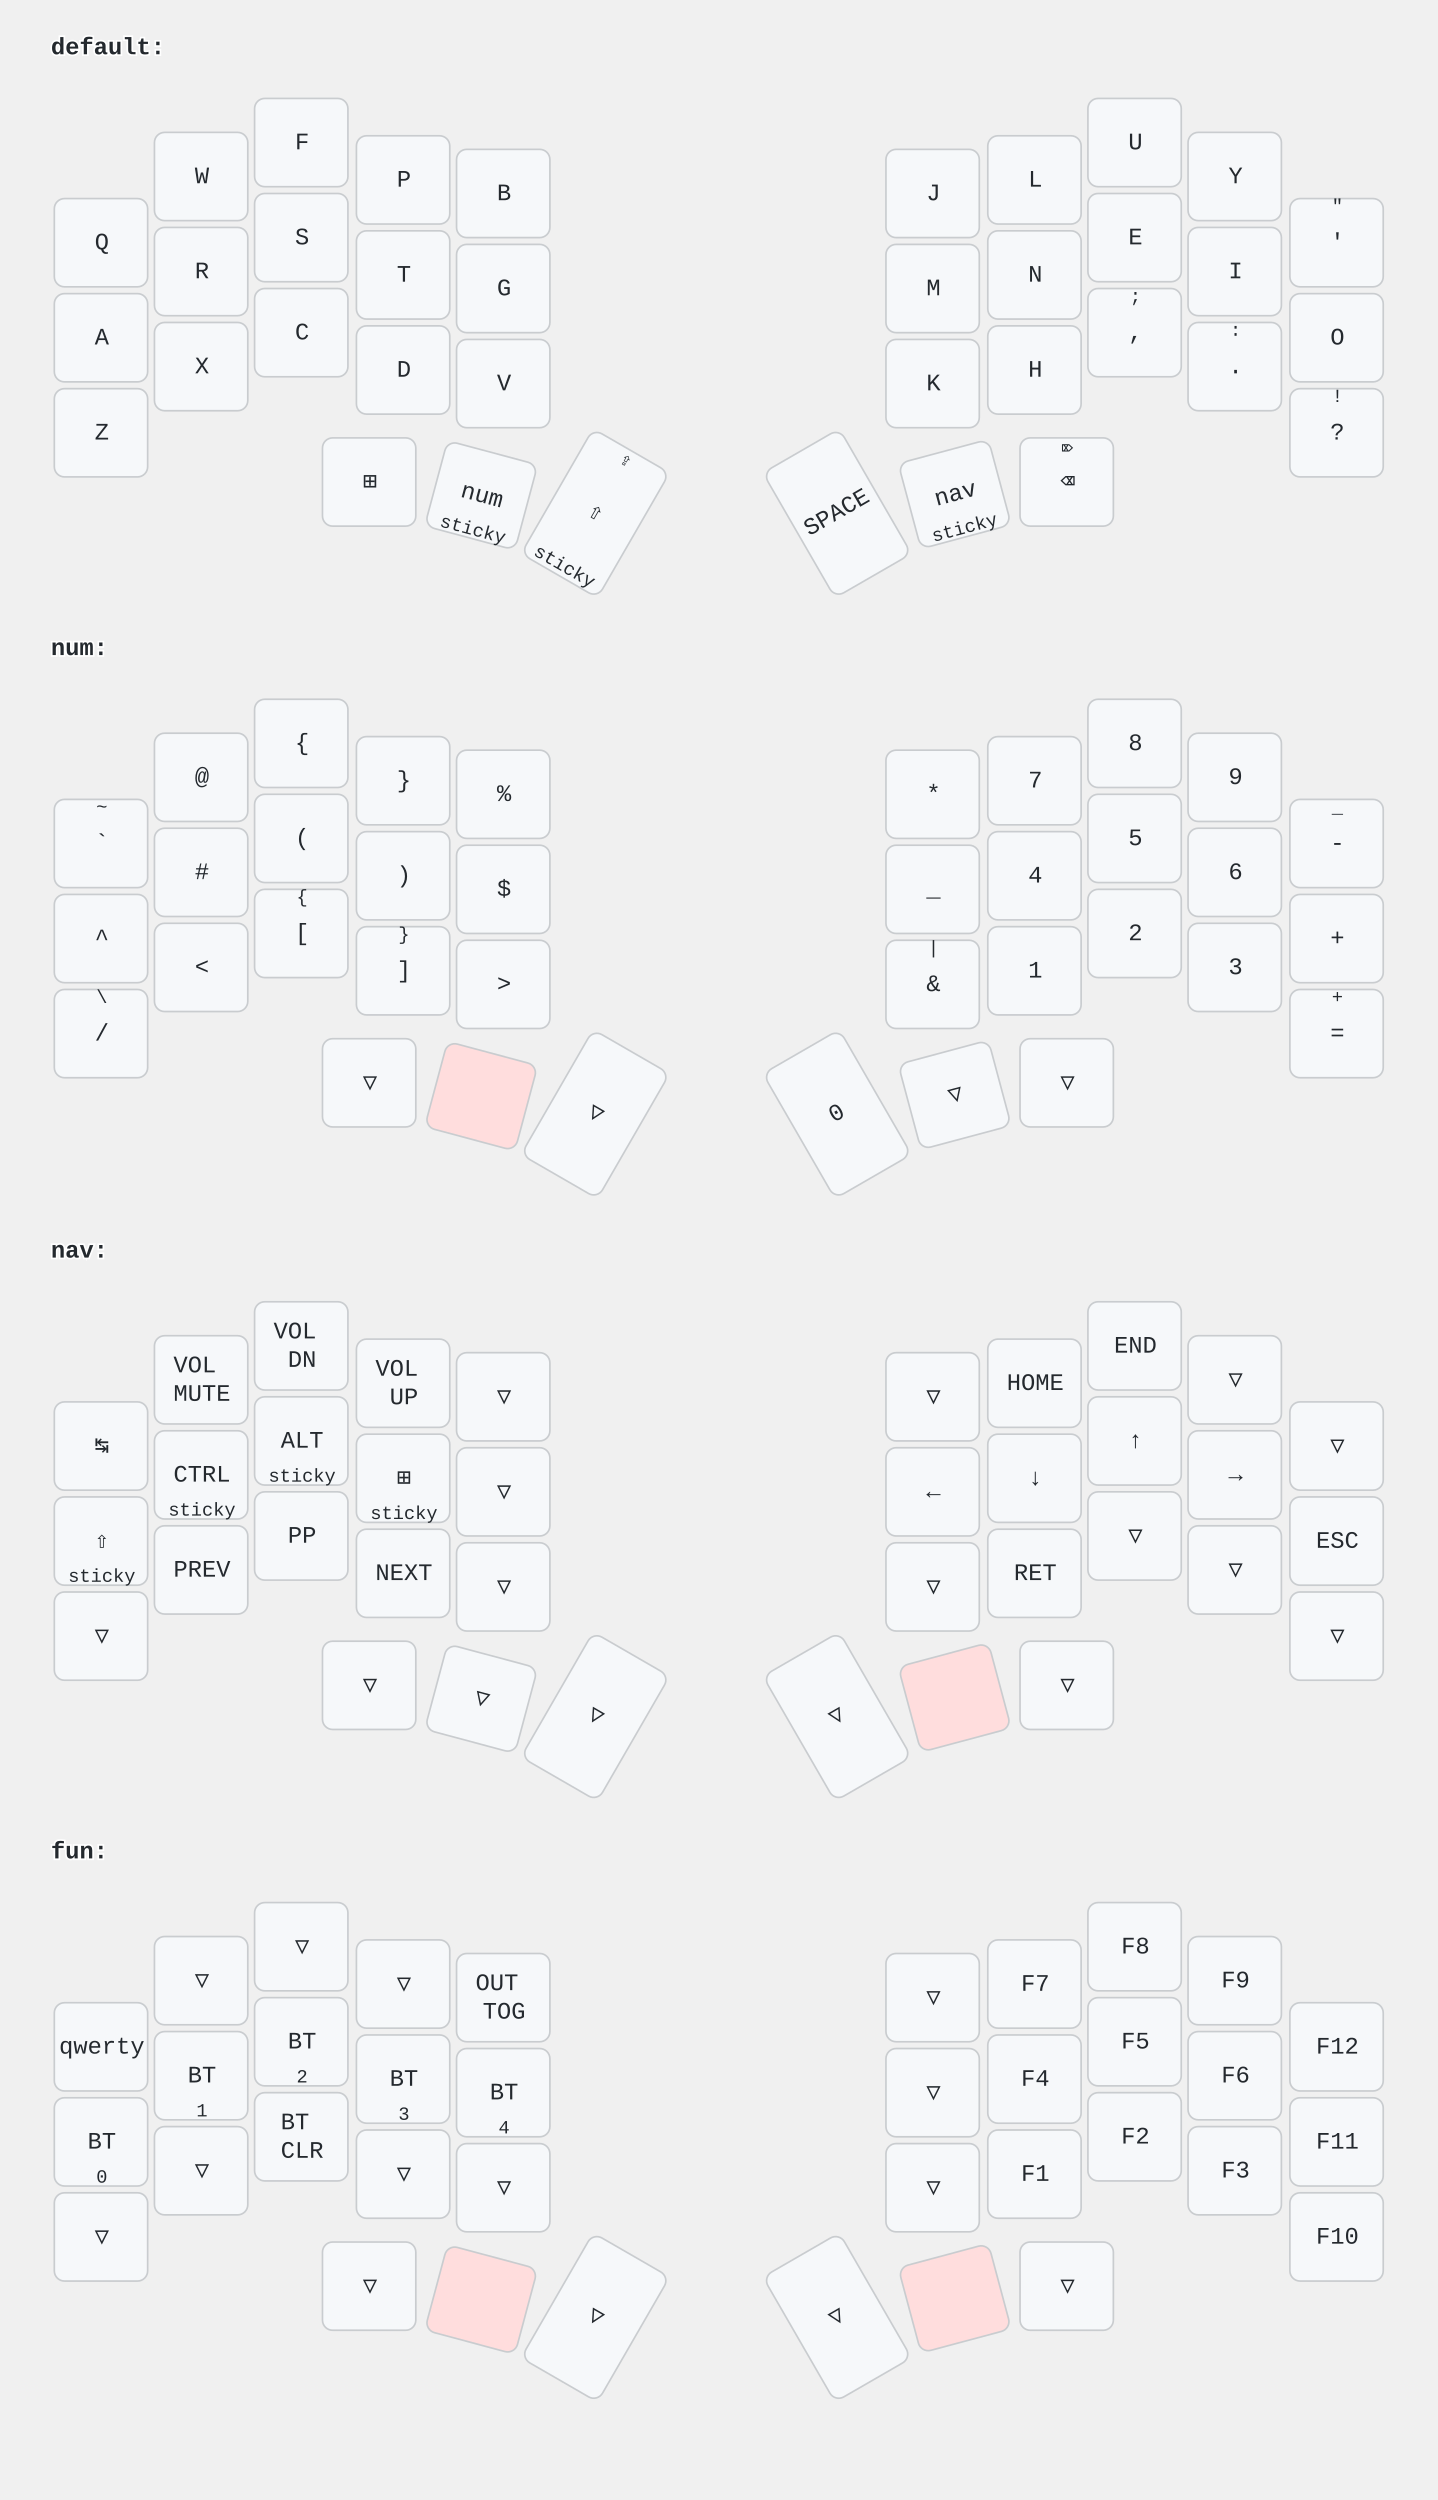
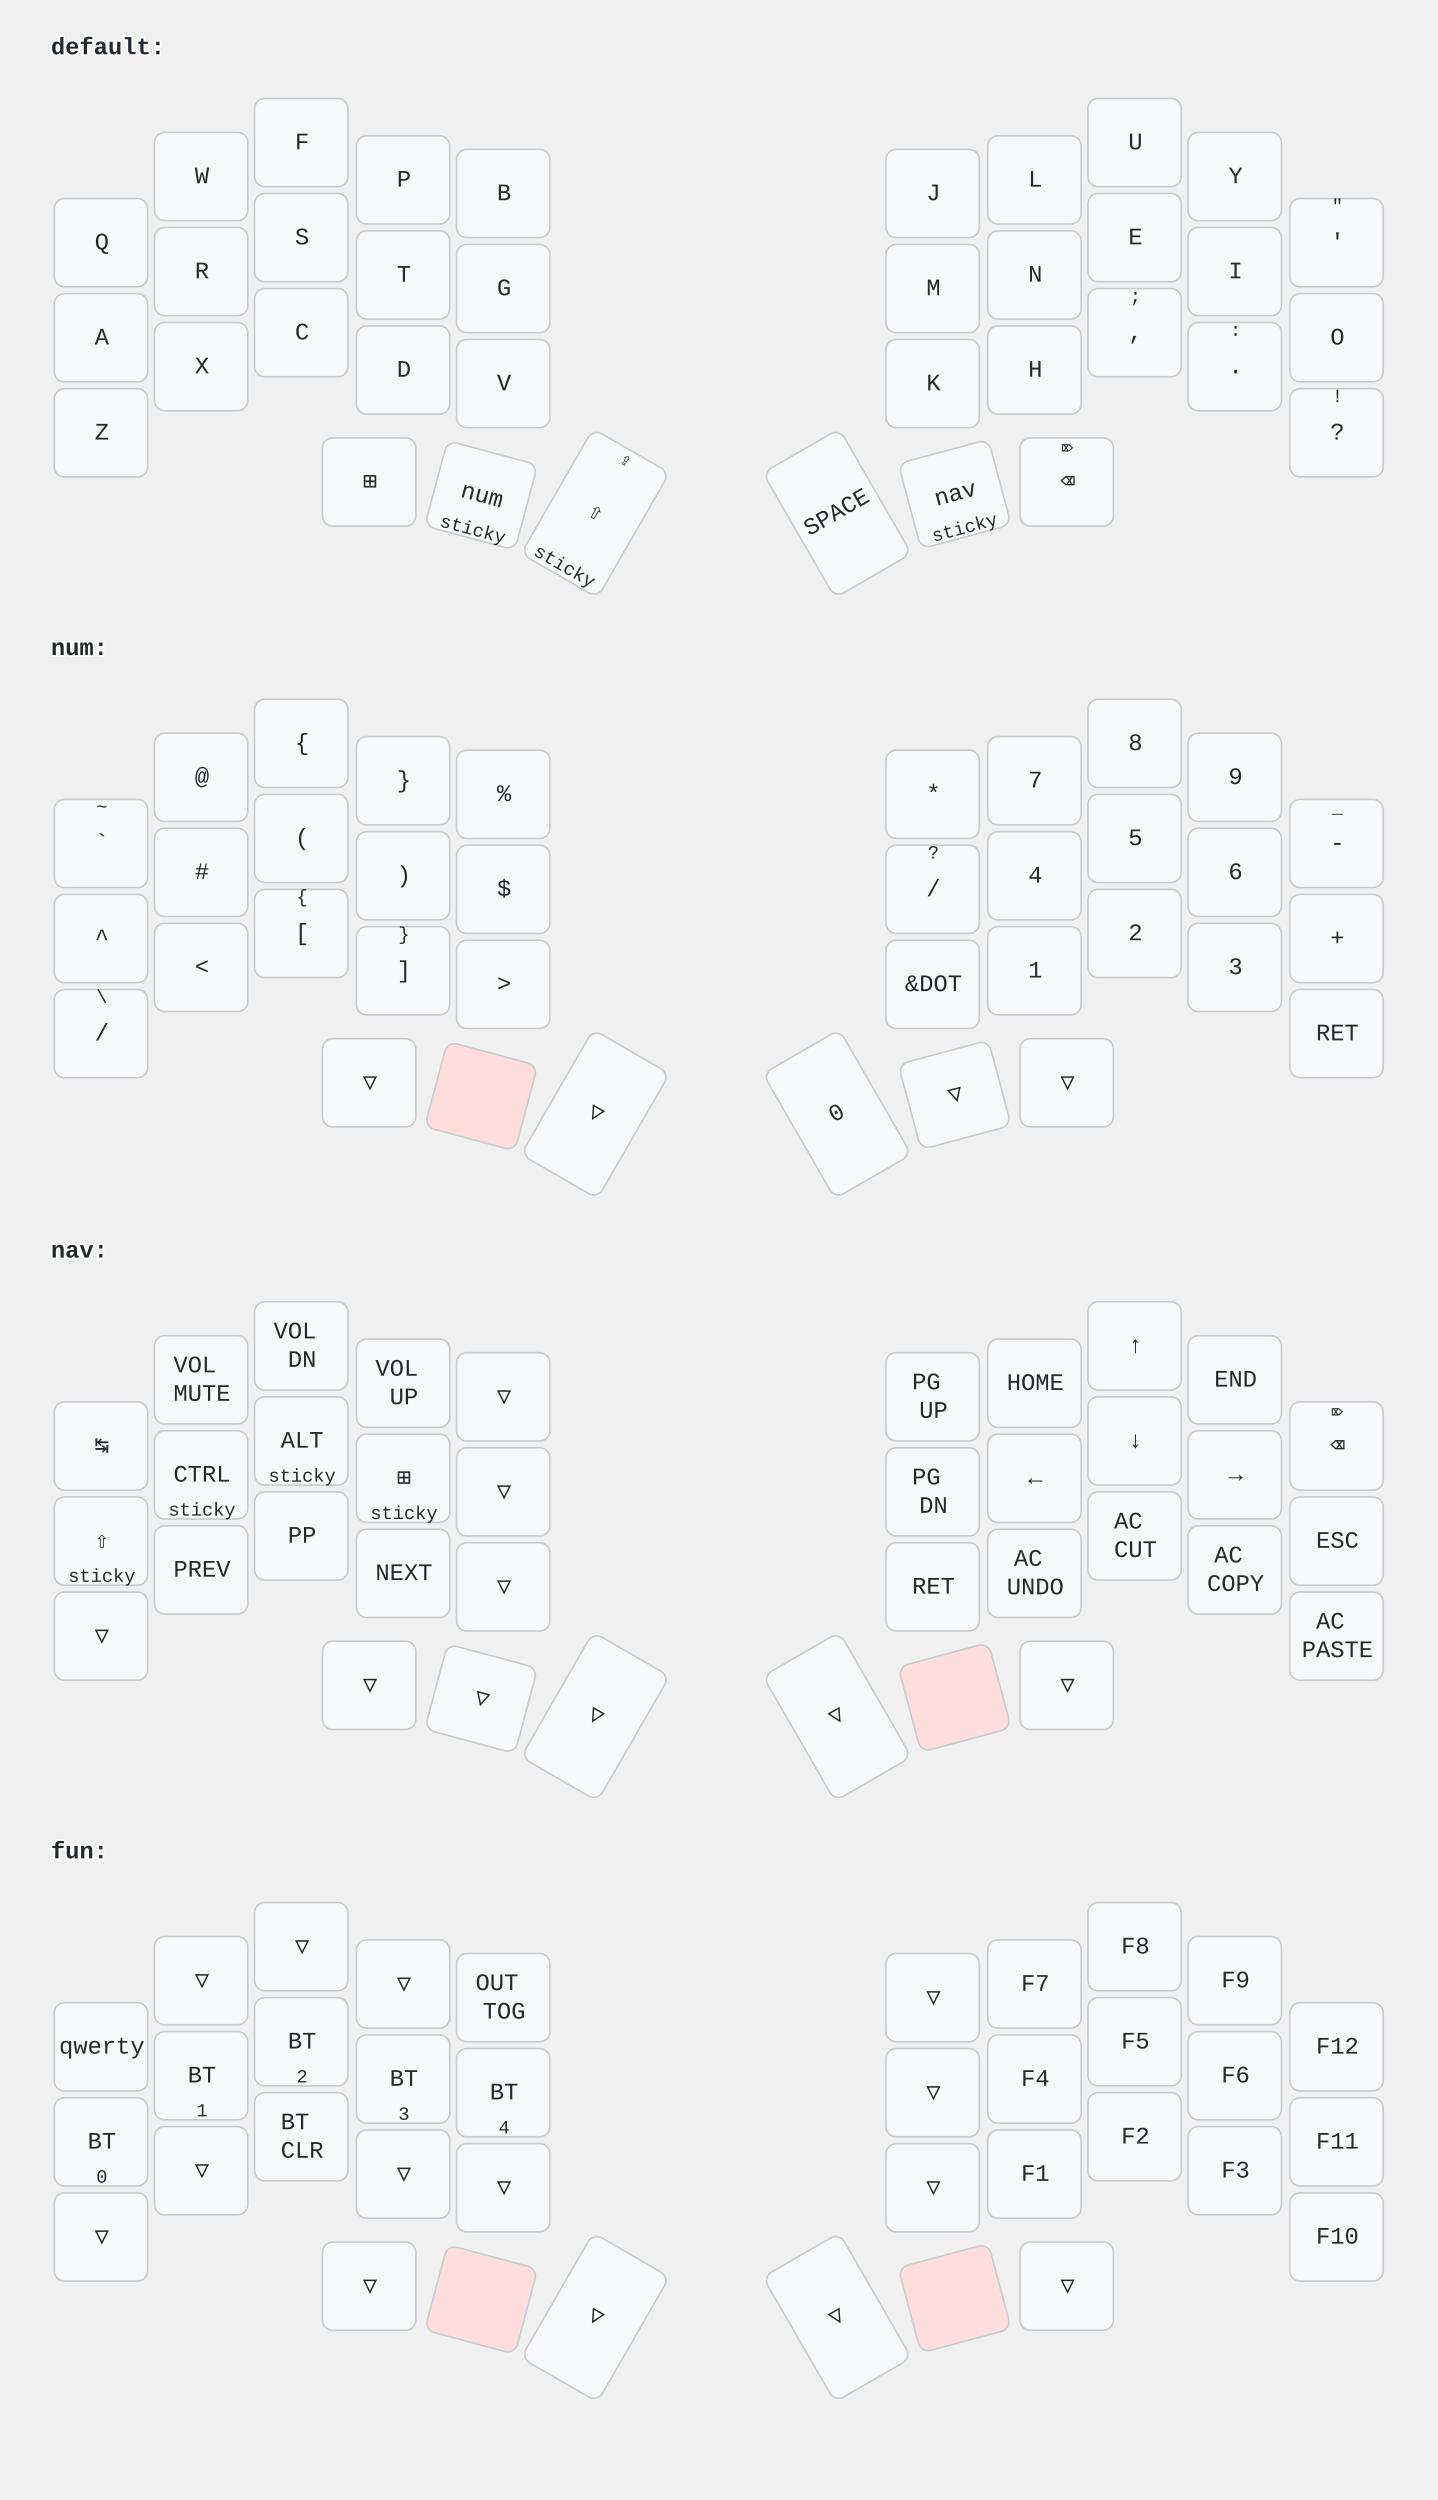
<svg xmlns="http://www.w3.org/2000/svg" width="847" height="1473" viewBox="0 0 847 1473" class="keymap">
  <style>/* font and background color specifications */
svg {
    font-family: SFMono-Regular,Consolas,Liberation Mono,Menlo,monospace;
    font-size: 14px;
    font-kerning: normal;
    text-rendering: optimizeLegibility;
    fill: #24292e;
}

/* default key styling */
rect {
    fill: #f6f8fa;
    stroke: #c9cccf;
    stroke-width: 1;
}

/* color accent for combo boxes */
rect.combo {
    fill: #cdf;
}

/* color accent for held keys */
rect.held, rect.combo.held {
    fill: #fdd;
}

/* color accent for ghost (optional) keys */
rect.ghost, rect.combo.ghost {
    fill: #ddd;
}

text {
    text-anchor: middle;
    dominant-baseline: middle;
}

/* styling for layer labels */
text.label {
    font-weight: bold;
    text-anchor: start;
    stroke: white;
    stroke-width: 2;
    paint-order: stroke;
}

/* styling for combo tap, and key hold/shifted label text */
text.combo, text.hold, text.shifted {
    font-size: 11px;
}

text.hold {
    text-anchor: middle;
    dominant-baseline: auto;
}

text.shifted {
    text-anchor: middle;
    dominant-baseline: hanging;
}

/* styling for hold/shifted label text in combo box */
text.combo.hold, text.combo.shifted {
    font-size: 8px;
}

/* styling for combo dendrons */
path {
    stroke-width: 1;
    stroke: gray;
    fill: none;
}
</style>
  <g transform="translate(30, 0)" class="layer-default">
    <text x="0" y="28" class="label">default:</text>
    <g transform="translate(0, 56)">
      <g transform="translate(30, 87)" class="key keypos-0">
        <rect rx="6" ry="6" x="-28" y="-26" width="55" height="52" class="key" />
        <text x="0" y="0" class="key tap">Q</text>
      </g>
      <g transform="translate(89, 48)" class="key keypos-1">
        <rect rx="6" ry="6" x="-28" y="-26" width="55" height="52" class="key" />
        <text x="0" y="0" class="key tap">W</text>
      </g>
      <g transform="translate(148, 28)" class="key keypos-2">
        <rect rx="6" ry="6" x="-28" y="-26" width="55" height="52" class="key" />
        <text x="0" y="0" class="key tap">F</text>
      </g>
      <g transform="translate(208, 50)" class="key keypos-3">
        <rect rx="6" ry="6" x="-28" y="-26" width="55" height="52" class="key" />
        <text x="0" y="0" class="key tap">P</text>
      </g>
      <g transform="translate(267, 58)" class="key keypos-4">
        <rect rx="6" ry="6" x="-28" y="-26" width="55" height="52" class="key" />
        <text x="0" y="0" class="key tap">B</text>
      </g>
      <g transform="translate(520, 58)" class="key keypos-5">
        <rect rx="6" ry="6" x="-28" y="-26" width="55" height="52" class="key" />
        <text x="0" y="0" class="key tap">J</text>
      </g>
      <g transform="translate(580, 50)" class="key keypos-6">
        <rect rx="6" ry="6" x="-28" y="-26" width="55" height="52" class="key" />
        <text x="0" y="0" class="key tap">L</text>
      </g>
      <g transform="translate(639, 28)" class="key keypos-7">
        <rect rx="6" ry="6" x="-28" y="-26" width="55" height="52" class="key" />
        <text x="0" y="0" class="key tap">U</text>
      </g>
      <g transform="translate(698, 48)" class="key keypos-8">
        <rect rx="6" ry="6" x="-28" y="-26" width="55" height="52" class="key" />
        <text x="0" y="0" class="key tap">Y</text>
      </g>
      <g transform="translate(758, 87)" class="key keypos-9">
        <rect rx="6" ry="6" x="-28" y="-26" width="55" height="52" class="key" />
        <text x="0" y="0" class="key tap">'</text>
        <text x="0" y="-24" class="key shifted">"</text>
      </g>
      <g transform="translate(30, 143)" class="key keypos-10">
        <rect rx="6" ry="6" x="-28" y="-26" width="55" height="52" class="key" />
        <text x="0" y="0" class="key tap">A</text>
      </g>
      <g transform="translate(89, 104)" class="key keypos-11">
        <rect rx="6" ry="6" x="-28" y="-26" width="55" height="52" class="key" />
        <text x="0" y="0" class="key tap">R</text>
      </g>
      <g transform="translate(148, 84)" class="key keypos-12">
        <rect rx="6" ry="6" x="-28" y="-26" width="55" height="52" class="key" />
        <text x="0" y="0" class="key tap">S</text>
      </g>
      <g transform="translate(208, 106)" class="key keypos-13">
        <rect rx="6" ry="6" x="-28" y="-26" width="55" height="52" class="key" />
        <text x="0" y="0" class="key tap">T</text>
      </g>
      <g transform="translate(267, 114)" class="key keypos-14">
        <rect rx="6" ry="6" x="-28" y="-26" width="55" height="52" class="key" />
        <text x="0" y="0" class="key tap">G</text>
      </g>
      <g transform="translate(520, 114)" class="key keypos-15">
        <rect rx="6" ry="6" x="-28" y="-26" width="55" height="52" class="key" />
        <text x="0" y="0" class="key tap">M</text>
      </g>
      <g transform="translate(580, 106)" class="key keypos-16">
        <rect rx="6" ry="6" x="-28" y="-26" width="55" height="52" class="key" />
        <text x="0" y="0" class="key tap">N</text>
      </g>
      <g transform="translate(639, 84)" class="key keypos-17">
        <rect rx="6" ry="6" x="-28" y="-26" width="55" height="52" class="key" />
        <text x="0" y="0" class="key tap">E</text>
      </g>
      <g transform="translate(698, 104)" class="key keypos-18">
        <rect rx="6" ry="6" x="-28" y="-26" width="55" height="52" class="key" />
        <text x="0" y="0" class="key tap">I</text>
      </g>
      <g transform="translate(758, 143)" class="key keypos-19">
        <rect rx="6" ry="6" x="-28" y="-26" width="55" height="52" class="key" />
        <text x="0" y="0" class="key tap">O</text>
      </g>
      <g transform="translate(30, 199)" class="key keypos-20">
        <rect rx="6" ry="6" x="-28" y="-26" width="55" height="52" class="key" />
        <text x="0" y="0" class="key tap">Z</text>
      </g>
      <g transform="translate(89, 160)" class="key keypos-21">
        <rect rx="6" ry="6" x="-28" y="-26" width="55" height="52" class="key" />
        <text x="0" y="0" class="key tap">X</text>
      </g>
      <g transform="translate(148, 140)" class="key keypos-22">
        <rect rx="6" ry="6" x="-28" y="-26" width="55" height="52" class="key" />
        <text x="0" y="0" class="key tap">C</text>
      </g>
      <g transform="translate(208, 162)" class="key keypos-23">
        <rect rx="6" ry="6" x="-28" y="-26" width="55" height="52" class="key" />
        <text x="0" y="0" class="key tap">D</text>
      </g>
      <g transform="translate(267, 170)" class="key keypos-24">
        <rect rx="6" ry="6" x="-28" y="-26" width="55" height="52" class="key" />
        <text x="0" y="0" class="key tap">V</text>
      </g>
      <g transform="translate(520, 170)" class="key keypos-25">
        <rect rx="6" ry="6" x="-28" y="-26" width="55" height="52" class="key" />
        <text x="0" y="0" class="key tap">K</text>
      </g>
      <g transform="translate(580, 162)" class="key keypos-26">
        <rect rx="6" ry="6" x="-28" y="-26" width="55" height="52" class="key" />
        <text x="0" y="0" class="key tap">H</text>
      </g>
      <g transform="translate(639, 140)" class="key keypos-27">
        <rect rx="6" ry="6" x="-28" y="-26" width="55" height="52" class="key" />
        <text x="0" y="0" class="key tap">,</text>
        <text x="0" y="-24" class="key shifted">;</text>
      </g>
      <g transform="translate(698, 160)" class="key keypos-28">
        <rect rx="6" ry="6" x="-28" y="-26" width="55" height="52" class="key" />
        <text x="0" y="0" class="key tap">.</text>
        <text x="0" y="-24" class="key shifted">:</text>
      </g>
      <g transform="translate(758, 199)" class="key keypos-29">
        <rect rx="6" ry="6" x="-28" y="-26" width="55" height="52" class="key" />
        <text x="0" y="0" class="key tap">?</text>
        <text x="0" y="-24" class="key shifted">!</text>
      </g>
      <g transform="translate(188, 228)" class="key keypos-30">
        <rect rx="6" ry="6" x="-28" y="-26" width="55" height="52" class="key" />
        <text x="0" y="0" class="key tap">⊞</text>
      </g>
      <g transform="translate(254, 236) rotate(15.0)" class="key keypos-31">
        <rect rx="6" ry="6" x="-28" y="-26" width="55" height="52" class="key" />
        <text x="0" y="0" class="key tap">num</text>
        <text x="0" y="24" class="key hold">sticky</text>
      </g>
      <g transform="translate(321, 246) rotate(30.0)" class="key keypos-32">
        <rect rx="6" ry="6" x="-26" y="-42" width="52" height="85" class="key" />
        <text x="0" y="0" class="key tap">⇧</text>
        <text x="0" y="40" class="key hold">sticky</text>
        <text x="0" y="-40" class="key shifted">⇪</text>
      </g>
      <g transform="translate(463, 246) rotate(-30.0)" class="key keypos-33">
        <rect rx="6" ry="6" x="-26" y="-42" width="52" height="85" class="key" />
        <text x="0" y="0" class="key tap">SPACE</text>
      </g>
      <g transform="translate(533, 235) rotate(-15.0)" class="key keypos-34">
        <rect rx="6" ry="6" x="-28" y="-26" width="55" height="52" class="key" />
        <text x="0" y="0" class="key tap">nav</text>
        <text x="0" y="24" class="key hold">sticky</text>
      </g>
      <g transform="translate(599, 228)" class="key keypos-35">
        <rect rx="6" ry="6" x="-28" y="-26" width="55" height="52" class="key" />
        <text x="0" y="0" class="key tap">⌫</text>
        <text x="0" y="-24" class="key shifted">⌦</text>
      </g>
    </g>
  </g>
  <g transform="translate(30, 354)" class="layer-num">
    <text x="0" y="28" class="label">num:</text>
    <g transform="translate(0, 56)">
      <g transform="translate(30, 87)" class="key keypos-0">
        <rect rx="6" ry="6" x="-28" y="-26" width="55" height="52" class="key" />
        <text x="0" y="0" class="key tap">`</text>
        <text x="0" y="-24" class="key shifted">~</text>
      </g>
      <g transform="translate(89, 48)" class="key keypos-1">
        <rect rx="6" ry="6" x="-28" y="-26" width="55" height="52" class="key" />
        <text x="0" y="0" class="key tap">@</text>
      </g>
      <g transform="translate(148, 28)" class="key keypos-2">
        <rect rx="6" ry="6" x="-28" y="-26" width="55" height="52" class="key" />
        <text x="0" y="0" class="key tap">{</text>
      </g>
      <g transform="translate(208, 50)" class="key keypos-3">
        <rect rx="6" ry="6" x="-28" y="-26" width="55" height="52" class="key" />
        <text x="0" y="0" class="key tap">}</text>
      </g>
      <g transform="translate(267, 58)" class="key keypos-4">
        <rect rx="6" ry="6" x="-28" y="-26" width="55" height="52" class="key" />
        <text x="0" y="0" class="key tap">%</text>
      </g>
      <g transform="translate(520, 58)" class="key keypos-5">
        <rect rx="6" ry="6" x="-28" y="-26" width="55" height="52" class="key" />
        <text x="0" y="0" class="key tap">*</text>
      </g>
      <g transform="translate(580, 50)" class="key keypos-6">
        <rect rx="6" ry="6" x="-28" y="-26" width="55" height="52" class="key" />
        <text x="0" y="0" class="key tap">7</text>
      </g>
      <g transform="translate(639, 28)" class="key keypos-7">
        <rect rx="6" ry="6" x="-28" y="-26" width="55" height="52" class="key" />
        <text x="0" y="0" class="key tap">8</text>
      </g>
      <g transform="translate(698, 48)" class="key keypos-8">
        <rect rx="6" ry="6" x="-28" y="-26" width="55" height="52" class="key" />
        <text x="0" y="0" class="key tap">9</text>
      </g>
      <g transform="translate(758, 87)" class="key keypos-9">
        <rect rx="6" ry="6" x="-28" y="-26" width="55" height="52" class="key" />
        <text x="0" y="0" class="key tap">-</text>
        <text x="0" y="-24" class="key shifted">_</text>
      </g>
      <g transform="translate(30, 143)" class="key keypos-10">
        <rect rx="6" ry="6" x="-28" y="-26" width="55" height="52" class="key" />
        <text x="0" y="0" class="key tap">^</text>
      </g>
      <g transform="translate(89, 104)" class="key keypos-11">
        <rect rx="6" ry="6" x="-28" y="-26" width="55" height="52" class="key" />
        <text x="0" y="0" class="key tap">#</text>
      </g>
      <g transform="translate(148, 84)" class="key keypos-12">
        <rect rx="6" ry="6" x="-28" y="-26" width="55" height="52" class="key" />
        <text x="0" y="0" class="key tap">(</text>
      </g>
      <g transform="translate(208, 106)" class="key keypos-13">
        <rect rx="6" ry="6" x="-28" y="-26" width="55" height="52" class="key" />
        <text x="0" y="0" class="key tap">)</text>
      </g>
      <g transform="translate(267, 114)" class="key keypos-14">
        <rect rx="6" ry="6" x="-28" y="-26" width="55" height="52" class="key" />
        <text x="0" y="0" class="key tap">$</text>
      </g>
      <g transform="translate(520, 114)" class="key keypos-15">
        <rect rx="6" ry="6" x="-28" y="-26" width="55" height="52" class="key" />
-         <text x="0" y="0" class="key tap">_</text>
+         <text x="0" y="0" class="key tap">/</text>
+         <text x="0" y="-24" class="key shifted">?</text>
      </g>
      <g transform="translate(580, 106)" class="key keypos-16">
        <rect rx="6" ry="6" x="-28" y="-26" width="55" height="52" class="key" />
        <text x="0" y="0" class="key tap">4</text>
      </g>
      <g transform="translate(639, 84)" class="key keypos-17">
        <rect rx="6" ry="6" x="-28" y="-26" width="55" height="52" class="key" />
        <text x="0" y="0" class="key tap">5</text>
      </g>
      <g transform="translate(698, 104)" class="key keypos-18">
        <rect rx="6" ry="6" x="-28" y="-26" width="55" height="52" class="key" />
        <text x="0" y="0" class="key tap">6</text>
      </g>
      <g transform="translate(758, 143)" class="key keypos-19">
        <rect rx="6" ry="6" x="-28" y="-26" width="55" height="52" class="key" />
        <text x="0" y="0" class="key tap">+</text>
      </g>
      <g transform="translate(30, 199)" class="key keypos-20">
        <rect rx="6" ry="6" x="-28" y="-26" width="55" height="52" class="key" />
        <text x="0" y="0" class="key tap">/</text>
        <text x="0" y="-24" class="key shifted">\</text>
      </g>
      <g transform="translate(89, 160)" class="key keypos-21">
        <rect rx="6" ry="6" x="-28" y="-26" width="55" height="52" class="key" />
        <text x="0" y="0" class="key tap">&lt;</text>
      </g>
      <g transform="translate(148, 140)" class="key keypos-22">
        <rect rx="6" ry="6" x="-28" y="-26" width="55" height="52" class="key" />
        <text x="0" y="0" class="key tap">[</text>
        <text x="0" y="-24" class="key shifted">{</text>
      </g>
      <g transform="translate(208, 162)" class="key keypos-23">
        <rect rx="6" ry="6" x="-28" y="-26" width="55" height="52" class="key" />
        <text x="0" y="0" class="key tap">]</text>
        <text x="0" y="-24" class="key shifted">}</text>
      </g>
      <g transform="translate(267, 170)" class="key keypos-24">
        <rect rx="6" ry="6" x="-28" y="-26" width="55" height="52" class="key" />
        <text x="0" y="0" class="key tap">&gt;</text>
      </g>
      <g transform="translate(520, 170)" class="key keypos-25">
        <rect rx="6" ry="6" x="-28" y="-26" width="55" height="52" class="key" />
-         <text x="0" y="0" class="key tap">&amp;</text>
-         <text x="0" y="-24" class="key shifted">|</text>
+         <text x="0" y="0" class="key tap">&amp;DOT</text>
      </g>
      <g transform="translate(580, 162)" class="key keypos-26">
        <rect rx="6" ry="6" x="-28" y="-26" width="55" height="52" class="key" />
        <text x="0" y="0" class="key tap">1</text>
      </g>
      <g transform="translate(639, 140)" class="key keypos-27">
        <rect rx="6" ry="6" x="-28" y="-26" width="55" height="52" class="key" />
        <text x="0" y="0" class="key tap">2</text>
      </g>
      <g transform="translate(698, 160)" class="key keypos-28">
        <rect rx="6" ry="6" x="-28" y="-26" width="55" height="52" class="key" />
        <text x="0" y="0" class="key tap">3</text>
      </g>
      <g transform="translate(758, 199)" class="key keypos-29">
        <rect rx="6" ry="6" x="-28" y="-26" width="55" height="52" class="key" />
-         <text x="0" y="0" class="key tap">=</text>
-         <text x="0" y="-24" class="key shifted">+</text>
+         <text x="0" y="0" class="key tap">RET</text>
      </g>
      <g transform="translate(188, 228)" class="key trans keypos-30">
        <rect rx="6" ry="6" x="-28" y="-26" width="55" height="52" class="key trans" />
        <text x="0" y="0" class="key trans tap">▽</text>
      </g>
      <g transform="translate(254, 236) rotate(15.0)" class="key held keypos-31">
        <rect rx="6" ry="6" x="-28" y="-26" width="55" height="52" class="key held" />
      </g>
      <g transform="translate(321, 246) rotate(30.0)" class="key trans keypos-32">
        <rect rx="6" ry="6" x="-26" y="-42" width="52" height="85" class="key trans" />
        <text x="0" y="0" class="key trans tap">▽</text>
      </g>
      <g transform="translate(463, 246) rotate(-30.0)" class="key keypos-33">
        <rect rx="6" ry="6" x="-26" y="-42" width="52" height="85" class="key" />
        <text x="0" y="0" class="key tap">0</text>
      </g>
      <g transform="translate(533, 235) rotate(-15.0)" class="key trans keypos-34">
        <rect rx="6" ry="6" x="-28" y="-26" width="55" height="52" class="key trans" />
        <text x="0" y="0" class="key trans tap">▽</text>
      </g>
      <g transform="translate(599, 228)" class="key trans keypos-35">
        <rect rx="6" ry="6" x="-28" y="-26" width="55" height="52" class="key trans" />
        <text x="0" y="0" class="key trans tap">▽</text>
      </g>
    </g>
  </g>
  <g transform="translate(30, 709)" class="layer-nav">
    <text x="0" y="28" class="label">nav:</text>
    <g transform="translate(0, 56)">
      <g transform="translate(30, 87)" class="key keypos-0">
        <rect rx="6" ry="6" x="-28" y="-26" width="55" height="52" class="key" />
        <text x="0" y="0" class="key tap">↹</text>
      </g>
      <g transform="translate(89, 48)" class="key keypos-1">
        <rect rx="6" ry="6" x="-28" y="-26" width="55" height="52" class="key" />
        <text x="0" y="0" class="key tap">
          <tspan x="0" dy="-0.6em">VOL</tspan>
          <tspan x="0" dy="1.2em">MUTE</tspan>
        </text>
      </g>
      <g transform="translate(148, 28)" class="key keypos-2">
        <rect rx="6" ry="6" x="-28" y="-26" width="55" height="52" class="key" />
        <text x="0" y="0" class="key tap">
          <tspan x="0" dy="-0.6em">VOL</tspan>
          <tspan x="0" dy="1.2em">DN</tspan>
        </text>
      </g>
      <g transform="translate(208, 50)" class="key keypos-3">
        <rect rx="6" ry="6" x="-28" y="-26" width="55" height="52" class="key" />
        <text x="0" y="0" class="key tap">
          <tspan x="0" dy="-0.6em">VOL</tspan>
          <tspan x="0" dy="1.2em">UP</tspan>
        </text>
      </g>
      <g transform="translate(267, 58)" class="key trans keypos-4">
        <rect rx="6" ry="6" x="-28" y="-26" width="55" height="52" class="key trans" />
        <text x="0" y="0" class="key trans tap">▽</text>
      </g>
-       <g transform="translate(520, 58)" class="key trans keypos-5">
-         <rect rx="6" ry="6" x="-28" y="-26" width="55" height="52" class="key trans" />
-         <text x="0" y="0" class="key trans tap">▽</text>
+       <g transform="translate(520, 58)" class="key keypos-5">
+         <rect rx="6" ry="6" x="-28" y="-26" width="55" height="52" class="key" />
+         <text x="0" y="0" class="key tap">
+           <tspan x="0" dy="-0.6em">PG</tspan>
+           <tspan x="0" dy="1.2em">UP</tspan>
+         </text>
      </g>
      <g transform="translate(580, 50)" class="key keypos-6">
        <rect rx="6" ry="6" x="-28" y="-26" width="55" height="52" class="key" />
        <text x="0" y="0" class="key tap">HOME</text>
      </g>
      <g transform="translate(639, 28)" class="key keypos-7">
        <rect rx="6" ry="6" x="-28" y="-26" width="55" height="52" class="key" />
+         <text x="0" y="0" class="key tap">↑</text>
+       </g>
+       <g transform="translate(698, 48)" class="key keypos-8">
+         <rect rx="6" ry="6" x="-28" y="-26" width="55" height="52" class="key" />
        <text x="0" y="0" class="key tap">END</text>
      </g>
-       <g transform="translate(698, 48)" class="key trans keypos-8">
-         <rect rx="6" ry="6" x="-28" y="-26" width="55" height="52" class="key trans" />
-         <text x="0" y="0" class="key trans tap">▽</text>
-       </g>
-       <g transform="translate(758, 87)" class="key trans keypos-9">
-         <rect rx="6" ry="6" x="-28" y="-26" width="55" height="52" class="key trans" />
-         <text x="0" y="0" class="key trans tap">▽</text>
+       <g transform="translate(758, 87)" class="key keypos-9">
+         <rect rx="6" ry="6" x="-28" y="-26" width="55" height="52" class="key" />
+         <text x="0" y="0" class="key tap">⌫</text>
+         <text x="0" y="-24" class="key shifted">⌦</text>
      </g>
      <g transform="translate(30, 143)" class="key keypos-10">
        <rect rx="6" ry="6" x="-28" y="-26" width="55" height="52" class="key" />
        <text x="0" y="0" class="key tap">⇧</text>
        <text x="0" y="24" class="key hold">sticky</text>
      </g>
      <g transform="translate(89, 104)" class="key keypos-11">
        <rect rx="6" ry="6" x="-28" y="-26" width="55" height="52" class="key" />
        <text x="0" y="0" class="key tap">CTRL</text>
        <text x="0" y="24" class="key hold">sticky</text>
      </g>
      <g transform="translate(148, 84)" class="key keypos-12">
        <rect rx="6" ry="6" x="-28" y="-26" width="55" height="52" class="key" />
        <text x="0" y="0" class="key tap">ALT</text>
        <text x="0" y="24" class="key hold">sticky</text>
      </g>
      <g transform="translate(208, 106)" class="key keypos-13">
        <rect rx="6" ry="6" x="-28" y="-26" width="55" height="52" class="key" />
        <text x="0" y="0" class="key tap">⊞</text>
        <text x="0" y="24" class="key hold">sticky</text>
      </g>
      <g transform="translate(267, 114)" class="key trans keypos-14">
        <rect rx="6" ry="6" x="-28" y="-26" width="55" height="52" class="key trans" />
        <text x="0" y="0" class="key trans tap">▽</text>
      </g>
      <g transform="translate(520, 114)" class="key keypos-15">
        <rect rx="6" ry="6" x="-28" y="-26" width="55" height="52" class="key" />
+         <text x="0" y="0" class="key tap">
+           <tspan x="0" dy="-0.6em">PG</tspan>
+           <tspan x="0" dy="1.2em">DN</tspan>
+         </text>
+       </g>
+       <g transform="translate(580, 106)" class="key keypos-16">
+         <rect rx="6" ry="6" x="-28" y="-26" width="55" height="52" class="key" />
        <text x="0" y="0" class="key tap">←</text>
      </g>
-       <g transform="translate(580, 106)" class="key keypos-16">
+       <g transform="translate(639, 84)" class="key keypos-17">
        <rect rx="6" ry="6" x="-28" y="-26" width="55" height="52" class="key" />
        <text x="0" y="0" class="key tap">↓</text>
      </g>
-       <g transform="translate(639, 84)" class="key keypos-17">
-         <rect rx="6" ry="6" x="-28" y="-26" width="55" height="52" class="key" />
-         <text x="0" y="0" class="key tap">↑</text>
-       </g>
      <g transform="translate(698, 104)" class="key keypos-18">
        <rect rx="6" ry="6" x="-28" y="-26" width="55" height="52" class="key" />
        <text x="0" y="0" class="key tap">→</text>
      </g>
      <g transform="translate(758, 143)" class="key keypos-19">
        <rect rx="6" ry="6" x="-28" y="-26" width="55" height="52" class="key" />
        <text x="0" y="0" class="key tap">ESC</text>
      </g>
      <g transform="translate(30, 199)" class="key trans keypos-20">
        <rect rx="6" ry="6" x="-28" y="-26" width="55" height="52" class="key trans" />
        <text x="0" y="0" class="key trans tap">▽</text>
      </g>
      <g transform="translate(89, 160)" class="key keypos-21">
        <rect rx="6" ry="6" x="-28" y="-26" width="55" height="52" class="key" />
        <text x="0" y="0" class="key tap">PREV</text>
      </g>
      <g transform="translate(148, 140)" class="key keypos-22">
        <rect rx="6" ry="6" x="-28" y="-26" width="55" height="52" class="key" />
        <text x="0" y="0" class="key tap">PP</text>
      </g>
      <g transform="translate(208, 162)" class="key keypos-23">
        <rect rx="6" ry="6" x="-28" y="-26" width="55" height="52" class="key" />
        <text x="0" y="0" class="key tap">NEXT</text>
      </g>
      <g transform="translate(267, 170)" class="key trans keypos-24">
        <rect rx="6" ry="6" x="-28" y="-26" width="55" height="52" class="key trans" />
        <text x="0" y="0" class="key trans tap">▽</text>
      </g>
-       <g transform="translate(520, 170)" class="key trans keypos-25">
-         <rect rx="6" ry="6" x="-28" y="-26" width="55" height="52" class="key trans" />
-         <text x="0" y="0" class="key trans tap">▽</text>
+       <g transform="translate(520, 170)" class="key keypos-25">
+         <rect rx="6" ry="6" x="-28" y="-26" width="55" height="52" class="key" />
+         <text x="0" y="0" class="key tap">RET</text>
      </g>
      <g transform="translate(580, 162)" class="key keypos-26">
        <rect rx="6" ry="6" x="-28" y="-26" width="55" height="52" class="key" />
-         <text x="0" y="0" class="key tap">RET</text>
-       </g>
-       <g transform="translate(639, 140)" class="key trans keypos-27">
-         <rect rx="6" ry="6" x="-28" y="-26" width="55" height="52" class="key trans" />
-         <text x="0" y="0" class="key trans tap">▽</text>
-       </g>
-       <g transform="translate(698, 160)" class="key trans keypos-28">
-         <rect rx="6" ry="6" x="-28" y="-26" width="55" height="52" class="key trans" />
-         <text x="0" y="0" class="key trans tap">▽</text>
-       </g>
-       <g transform="translate(758, 199)" class="key trans keypos-29">
-         <rect rx="6" ry="6" x="-28" y="-26" width="55" height="52" class="key trans" />
-         <text x="0" y="0" class="key trans tap">▽</text>
+         <text x="0" y="0" class="key tap">
+           <tspan x="0" dy="-0.6em">AC</tspan>
+           <tspan x="0" dy="1.2em">UNDO</tspan>
+         </text>
+       </g>
+       <g transform="translate(639, 140)" class="key keypos-27">
+         <rect rx="6" ry="6" x="-28" y="-26" width="55" height="52" class="key" />
+         <text x="0" y="0" class="key tap">
+           <tspan x="0" dy="-0.6em">AC</tspan>
+           <tspan x="0" dy="1.2em">CUT</tspan>
+         </text>
+       </g>
+       <g transform="translate(698, 160)" class="key keypos-28">
+         <rect rx="6" ry="6" x="-28" y="-26" width="55" height="52" class="key" />
+         <text x="0" y="0" class="key tap">
+           <tspan x="0" dy="-0.6em">AC</tspan>
+           <tspan x="0" dy="1.2em">COPY</tspan>
+         </text>
+       </g>
+       <g transform="translate(758, 199)" class="key keypos-29">
+         <rect rx="6" ry="6" x="-28" y="-26" width="55" height="52" class="key" />
+         <text x="0" y="0" class="key tap">
+           <tspan x="0" dy="-0.6em">AC</tspan>
+           <tspan x="0" dy="1.2em">PASTE</tspan>
+         </text>
      </g>
      <g transform="translate(188, 228)" class="key trans keypos-30">
        <rect rx="6" ry="6" x="-28" y="-26" width="55" height="52" class="key trans" />
        <text x="0" y="0" class="key trans tap">▽</text>
      </g>
      <g transform="translate(254, 236) rotate(15.0)" class="key trans keypos-31">
        <rect rx="6" ry="6" x="-28" y="-26" width="55" height="52" class="key trans" />
        <text x="0" y="0" class="key trans tap">▽</text>
      </g>
      <g transform="translate(321, 246) rotate(30.0)" class="key trans keypos-32">
        <rect rx="6" ry="6" x="-26" y="-42" width="52" height="85" class="key trans" />
        <text x="0" y="0" class="key trans tap">▽</text>
      </g>
      <g transform="translate(463, 246) rotate(-30.0)" class="key trans keypos-33">
        <rect rx="6" ry="6" x="-26" y="-42" width="52" height="85" class="key trans" />
        <text x="0" y="0" class="key trans tap">▽</text>
      </g>
      <g transform="translate(533, 235) rotate(-15.0)" class="key held keypos-34">
        <rect rx="6" ry="6" x="-28" y="-26" width="55" height="52" class="key held" />
      </g>
      <g transform="translate(599, 228)" class="key trans keypos-35">
        <rect rx="6" ry="6" x="-28" y="-26" width="55" height="52" class="key trans" />
        <text x="0" y="0" class="key trans tap">▽</text>
      </g>
    </g>
  </g>
  <g transform="translate(30, 1063)" class="layer-fun">
    <text x="0" y="28" class="label">fun:</text>
    <g transform="translate(0, 56)">
      <g transform="translate(30, 87)" class="key keypos-0">
        <rect rx="6" ry="6" x="-28" y="-26" width="55" height="52" class="key" />
        <text x="0" y="0" class="key tap">qwerty</text>
      </g>
      <g transform="translate(89, 48)" class="key trans keypos-1">
        <rect rx="6" ry="6" x="-28" y="-26" width="55" height="52" class="key trans" />
        <text x="0" y="0" class="key trans tap">▽</text>
      </g>
      <g transform="translate(148, 28)" class="key trans keypos-2">
        <rect rx="6" ry="6" x="-28" y="-26" width="55" height="52" class="key trans" />
        <text x="0" y="0" class="key trans tap">▽</text>
      </g>
      <g transform="translate(208, 50)" class="key trans keypos-3">
        <rect rx="6" ry="6" x="-28" y="-26" width="55" height="52" class="key trans" />
        <text x="0" y="0" class="key trans tap">▽</text>
      </g>
      <g transform="translate(267, 58)" class="key keypos-4">
        <rect rx="6" ry="6" x="-28" y="-26" width="55" height="52" class="key" />
        <text x="0" y="0" class="key tap">
          <tspan x="0" dy="-0.6em">OUT</tspan>
          <tspan x="0" dy="1.2em">TOG</tspan>
        </text>
      </g>
      <g transform="translate(520, 58)" class="key trans keypos-5">
        <rect rx="6" ry="6" x="-28" y="-26" width="55" height="52" class="key trans" />
        <text x="0" y="0" class="key trans tap">▽</text>
      </g>
      <g transform="translate(580, 50)" class="key keypos-6">
        <rect rx="6" ry="6" x="-28" y="-26" width="55" height="52" class="key" />
        <text x="0" y="0" class="key tap">F7</text>
      </g>
      <g transform="translate(639, 28)" class="key keypos-7">
        <rect rx="6" ry="6" x="-28" y="-26" width="55" height="52" class="key" />
        <text x="0" y="0" class="key tap">F8</text>
      </g>
      <g transform="translate(698, 48)" class="key keypos-8">
        <rect rx="6" ry="6" x="-28" y="-26" width="55" height="52" class="key" />
        <text x="0" y="0" class="key tap">F9</text>
      </g>
      <g transform="translate(758, 87)" class="key keypos-9">
        <rect rx="6" ry="6" x="-28" y="-26" width="55" height="52" class="key" />
        <text x="0" y="0" class="key tap">F12</text>
      </g>
      <g transform="translate(30, 143)" class="key keypos-10">
        <rect rx="6" ry="6" x="-28" y="-26" width="55" height="52" class="key" />
        <text x="0" y="0" class="key tap">BT</text>
        <text x="0" y="24" class="key hold">0</text>
      </g>
      <g transform="translate(89, 104)" class="key keypos-11">
        <rect rx="6" ry="6" x="-28" y="-26" width="55" height="52" class="key" />
        <text x="0" y="0" class="key tap">BT</text>
        <text x="0" y="24" class="key hold">1</text>
      </g>
      <g transform="translate(148, 84)" class="key keypos-12">
        <rect rx="6" ry="6" x="-28" y="-26" width="55" height="52" class="key" />
        <text x="0" y="0" class="key tap">BT</text>
        <text x="0" y="24" class="key hold">2</text>
      </g>
      <g transform="translate(208, 106)" class="key keypos-13">
        <rect rx="6" ry="6" x="-28" y="-26" width="55" height="52" class="key" />
        <text x="0" y="0" class="key tap">BT</text>
        <text x="0" y="24" class="key hold">3</text>
      </g>
      <g transform="translate(267, 114)" class="key keypos-14">
        <rect rx="6" ry="6" x="-28" y="-26" width="55" height="52" class="key" />
        <text x="0" y="0" class="key tap">BT</text>
        <text x="0" y="24" class="key hold">4</text>
      </g>
      <g transform="translate(520, 114)" class="key trans keypos-15">
        <rect rx="6" ry="6" x="-28" y="-26" width="55" height="52" class="key trans" />
        <text x="0" y="0" class="key trans tap">▽</text>
      </g>
      <g transform="translate(580, 106)" class="key keypos-16">
        <rect rx="6" ry="6" x="-28" y="-26" width="55" height="52" class="key" />
        <text x="0" y="0" class="key tap">F4</text>
      </g>
      <g transform="translate(639, 84)" class="key keypos-17">
        <rect rx="6" ry="6" x="-28" y="-26" width="55" height="52" class="key" />
        <text x="0" y="0" class="key tap">F5</text>
      </g>
      <g transform="translate(698, 104)" class="key keypos-18">
        <rect rx="6" ry="6" x="-28" y="-26" width="55" height="52" class="key" />
        <text x="0" y="0" class="key tap">F6</text>
      </g>
      <g transform="translate(758, 143)" class="key keypos-19">
        <rect rx="6" ry="6" x="-28" y="-26" width="55" height="52" class="key" />
        <text x="0" y="0" class="key tap">F11</text>
      </g>
      <g transform="translate(30, 199)" class="key trans keypos-20">
        <rect rx="6" ry="6" x="-28" y="-26" width="55" height="52" class="key trans" />
        <text x="0" y="0" class="key trans tap">▽</text>
      </g>
      <g transform="translate(89, 160)" class="key trans keypos-21">
        <rect rx="6" ry="6" x="-28" y="-26" width="55" height="52" class="key trans" />
        <text x="0" y="0" class="key trans tap">▽</text>
      </g>
      <g transform="translate(148, 140)" class="key keypos-22">
        <rect rx="6" ry="6" x="-28" y="-26" width="55" height="52" class="key" />
        <text x="0" y="0" class="key tap">
          <tspan x="0" dy="-0.6em">BT</tspan>
          <tspan x="0" dy="1.2em">CLR</tspan>
        </text>
      </g>
      <g transform="translate(208, 162)" class="key trans keypos-23">
        <rect rx="6" ry="6" x="-28" y="-26" width="55" height="52" class="key trans" />
        <text x="0" y="0" class="key trans tap">▽</text>
      </g>
      <g transform="translate(267, 170)" class="key trans keypos-24">
        <rect rx="6" ry="6" x="-28" y="-26" width="55" height="52" class="key trans" />
        <text x="0" y="0" class="key trans tap">▽</text>
      </g>
      <g transform="translate(520, 170)" class="key trans keypos-25">
        <rect rx="6" ry="6" x="-28" y="-26" width="55" height="52" class="key trans" />
        <text x="0" y="0" class="key trans tap">▽</text>
      </g>
      <g transform="translate(580, 162)" class="key keypos-26">
        <rect rx="6" ry="6" x="-28" y="-26" width="55" height="52" class="key" />
        <text x="0" y="0" class="key tap">F1</text>
      </g>
      <g transform="translate(639, 140)" class="key keypos-27">
        <rect rx="6" ry="6" x="-28" y="-26" width="55" height="52" class="key" />
        <text x="0" y="0" class="key tap">F2</text>
      </g>
      <g transform="translate(698, 160)" class="key keypos-28">
        <rect rx="6" ry="6" x="-28" y="-26" width="55" height="52" class="key" />
        <text x="0" y="0" class="key tap">F3</text>
      </g>
      <g transform="translate(758, 199)" class="key keypos-29">
        <rect rx="6" ry="6" x="-28" y="-26" width="55" height="52" class="key" />
        <text x="0" y="0" class="key tap">F10</text>
      </g>
      <g transform="translate(188, 228)" class="key trans keypos-30">
        <rect rx="6" ry="6" x="-28" y="-26" width="55" height="52" class="key trans" />
        <text x="0" y="0" class="key trans tap">▽</text>
      </g>
      <g transform="translate(254, 236) rotate(15.0)" class="key held keypos-31">
        <rect rx="6" ry="6" x="-28" y="-26" width="55" height="52" class="key held" />
      </g>
      <g transform="translate(321, 246) rotate(30.0)" class="key trans keypos-32">
        <rect rx="6" ry="6" x="-26" y="-42" width="52" height="85" class="key trans" />
        <text x="0" y="0" class="key trans tap">▽</text>
      </g>
      <g transform="translate(463, 246) rotate(-30.0)" class="key trans keypos-33">
        <rect rx="6" ry="6" x="-26" y="-42" width="52" height="85" class="key trans" />
        <text x="0" y="0" class="key trans tap">▽</text>
      </g>
      <g transform="translate(533, 235) rotate(-15.0)" class="key held keypos-34">
        <rect rx="6" ry="6" x="-28" y="-26" width="55" height="52" class="key held" />
      </g>
      <g transform="translate(599, 228)" class="key trans keypos-35">
        <rect rx="6" ry="6" x="-28" y="-26" width="55" height="52" class="key trans" />
        <text x="0" y="0" class="key trans tap">▽</text>
      </g>
    </g>
  </g>
</svg>
